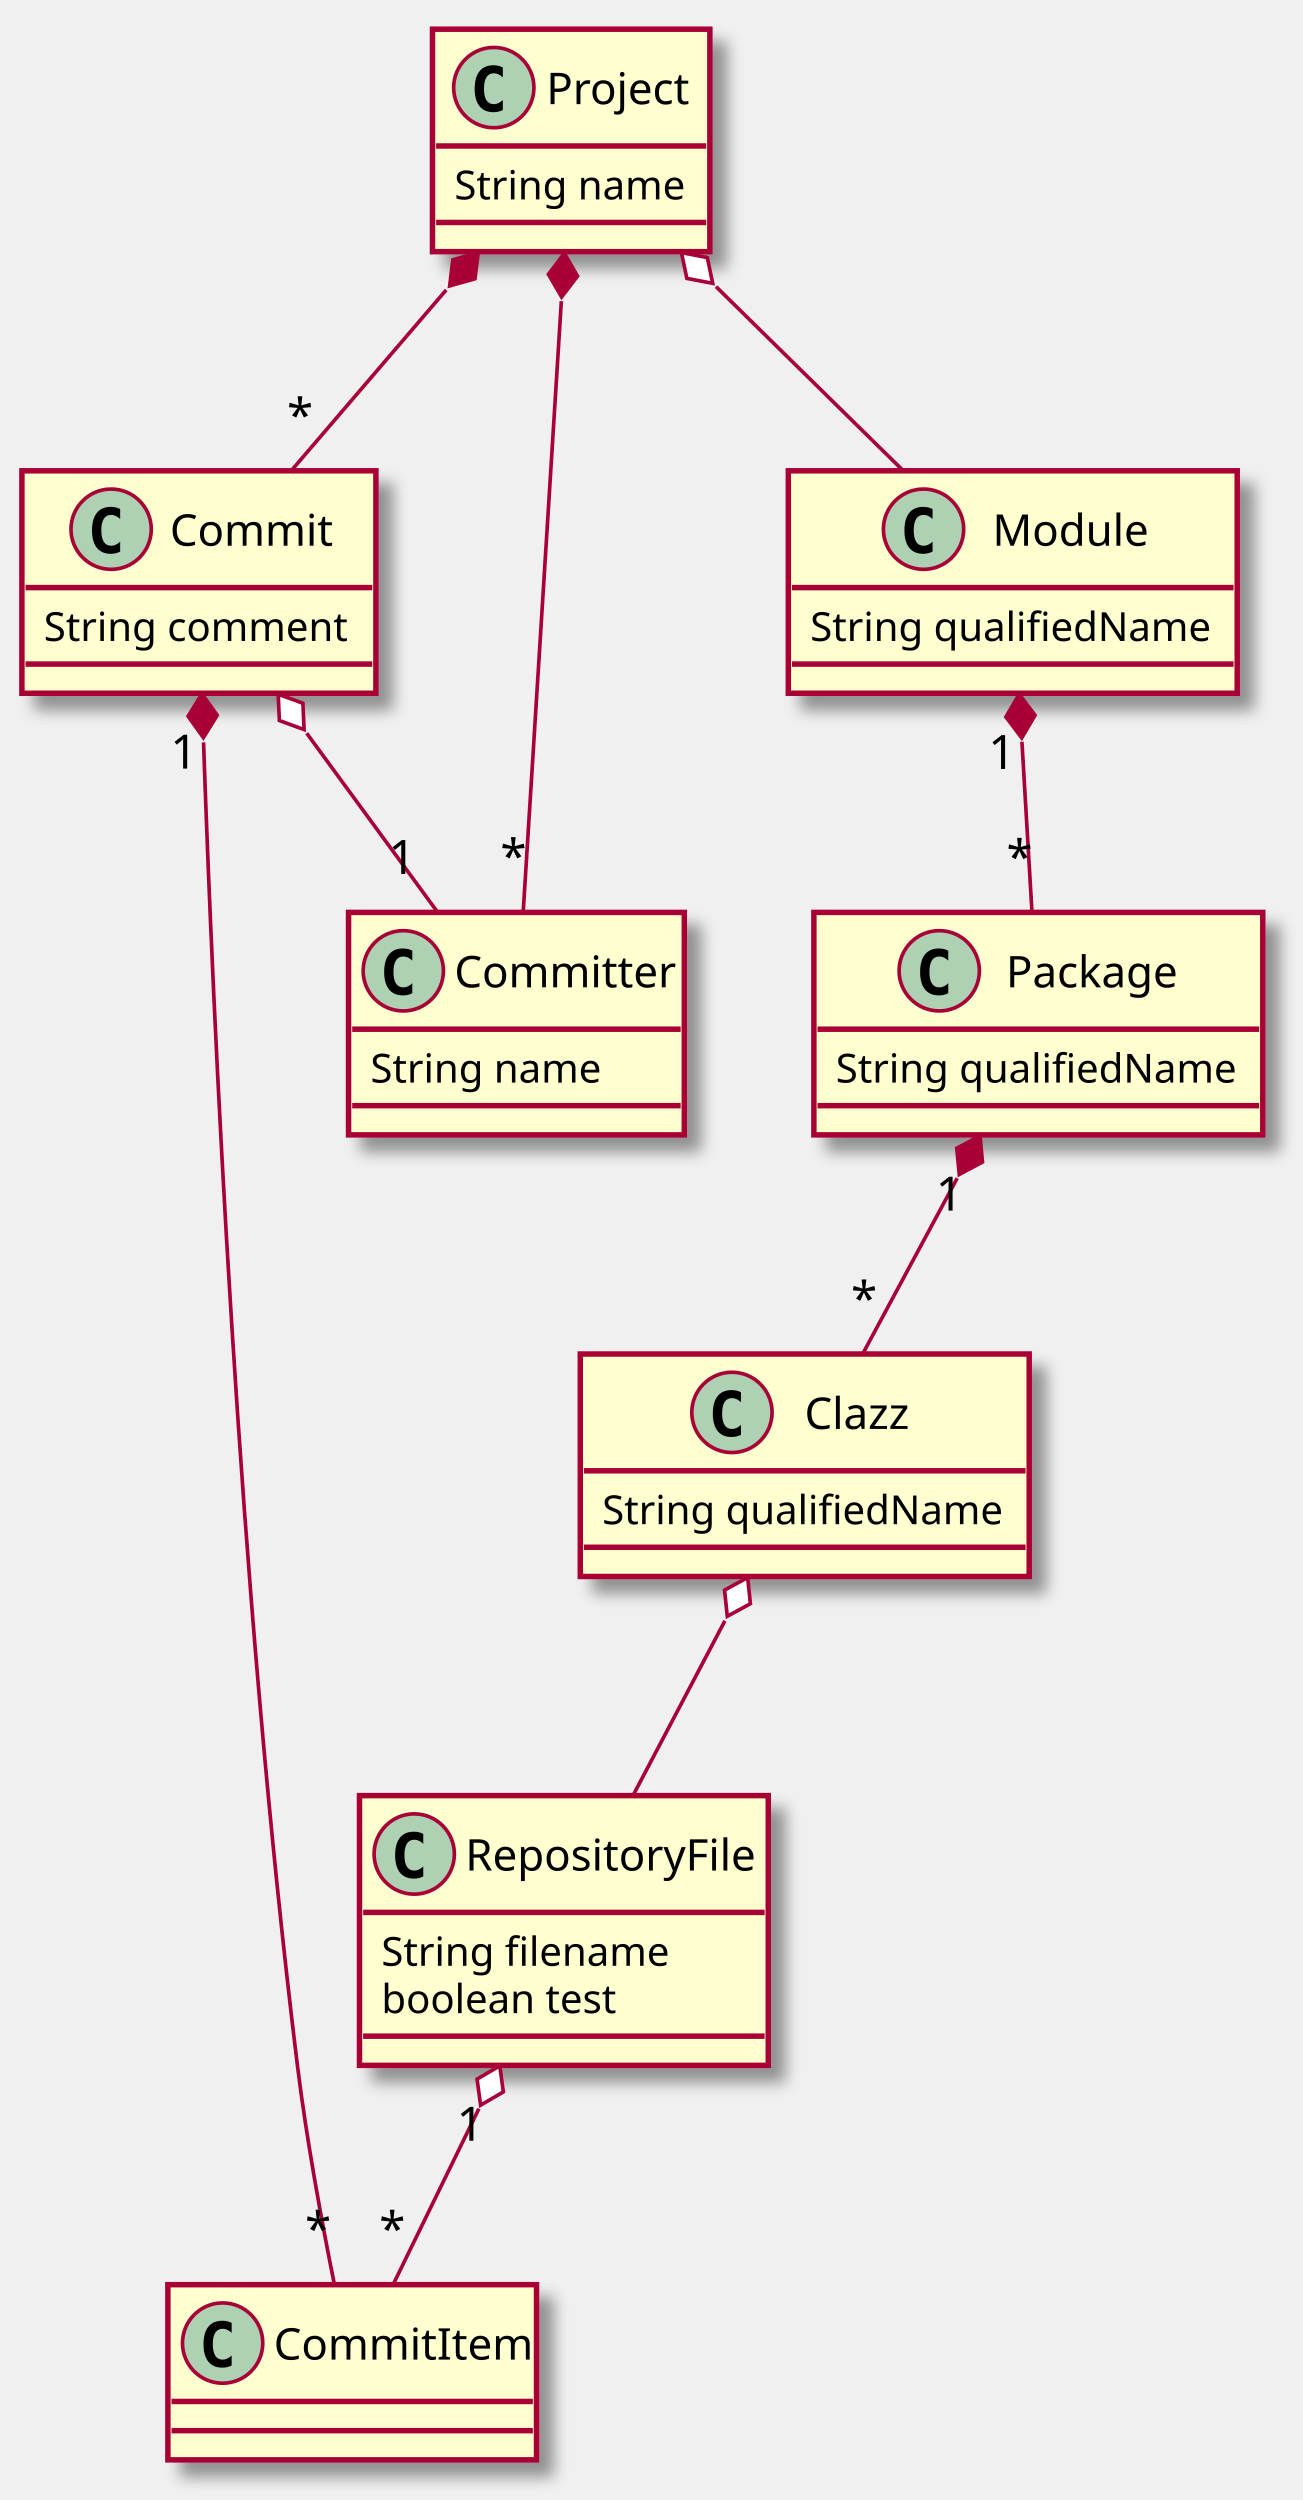
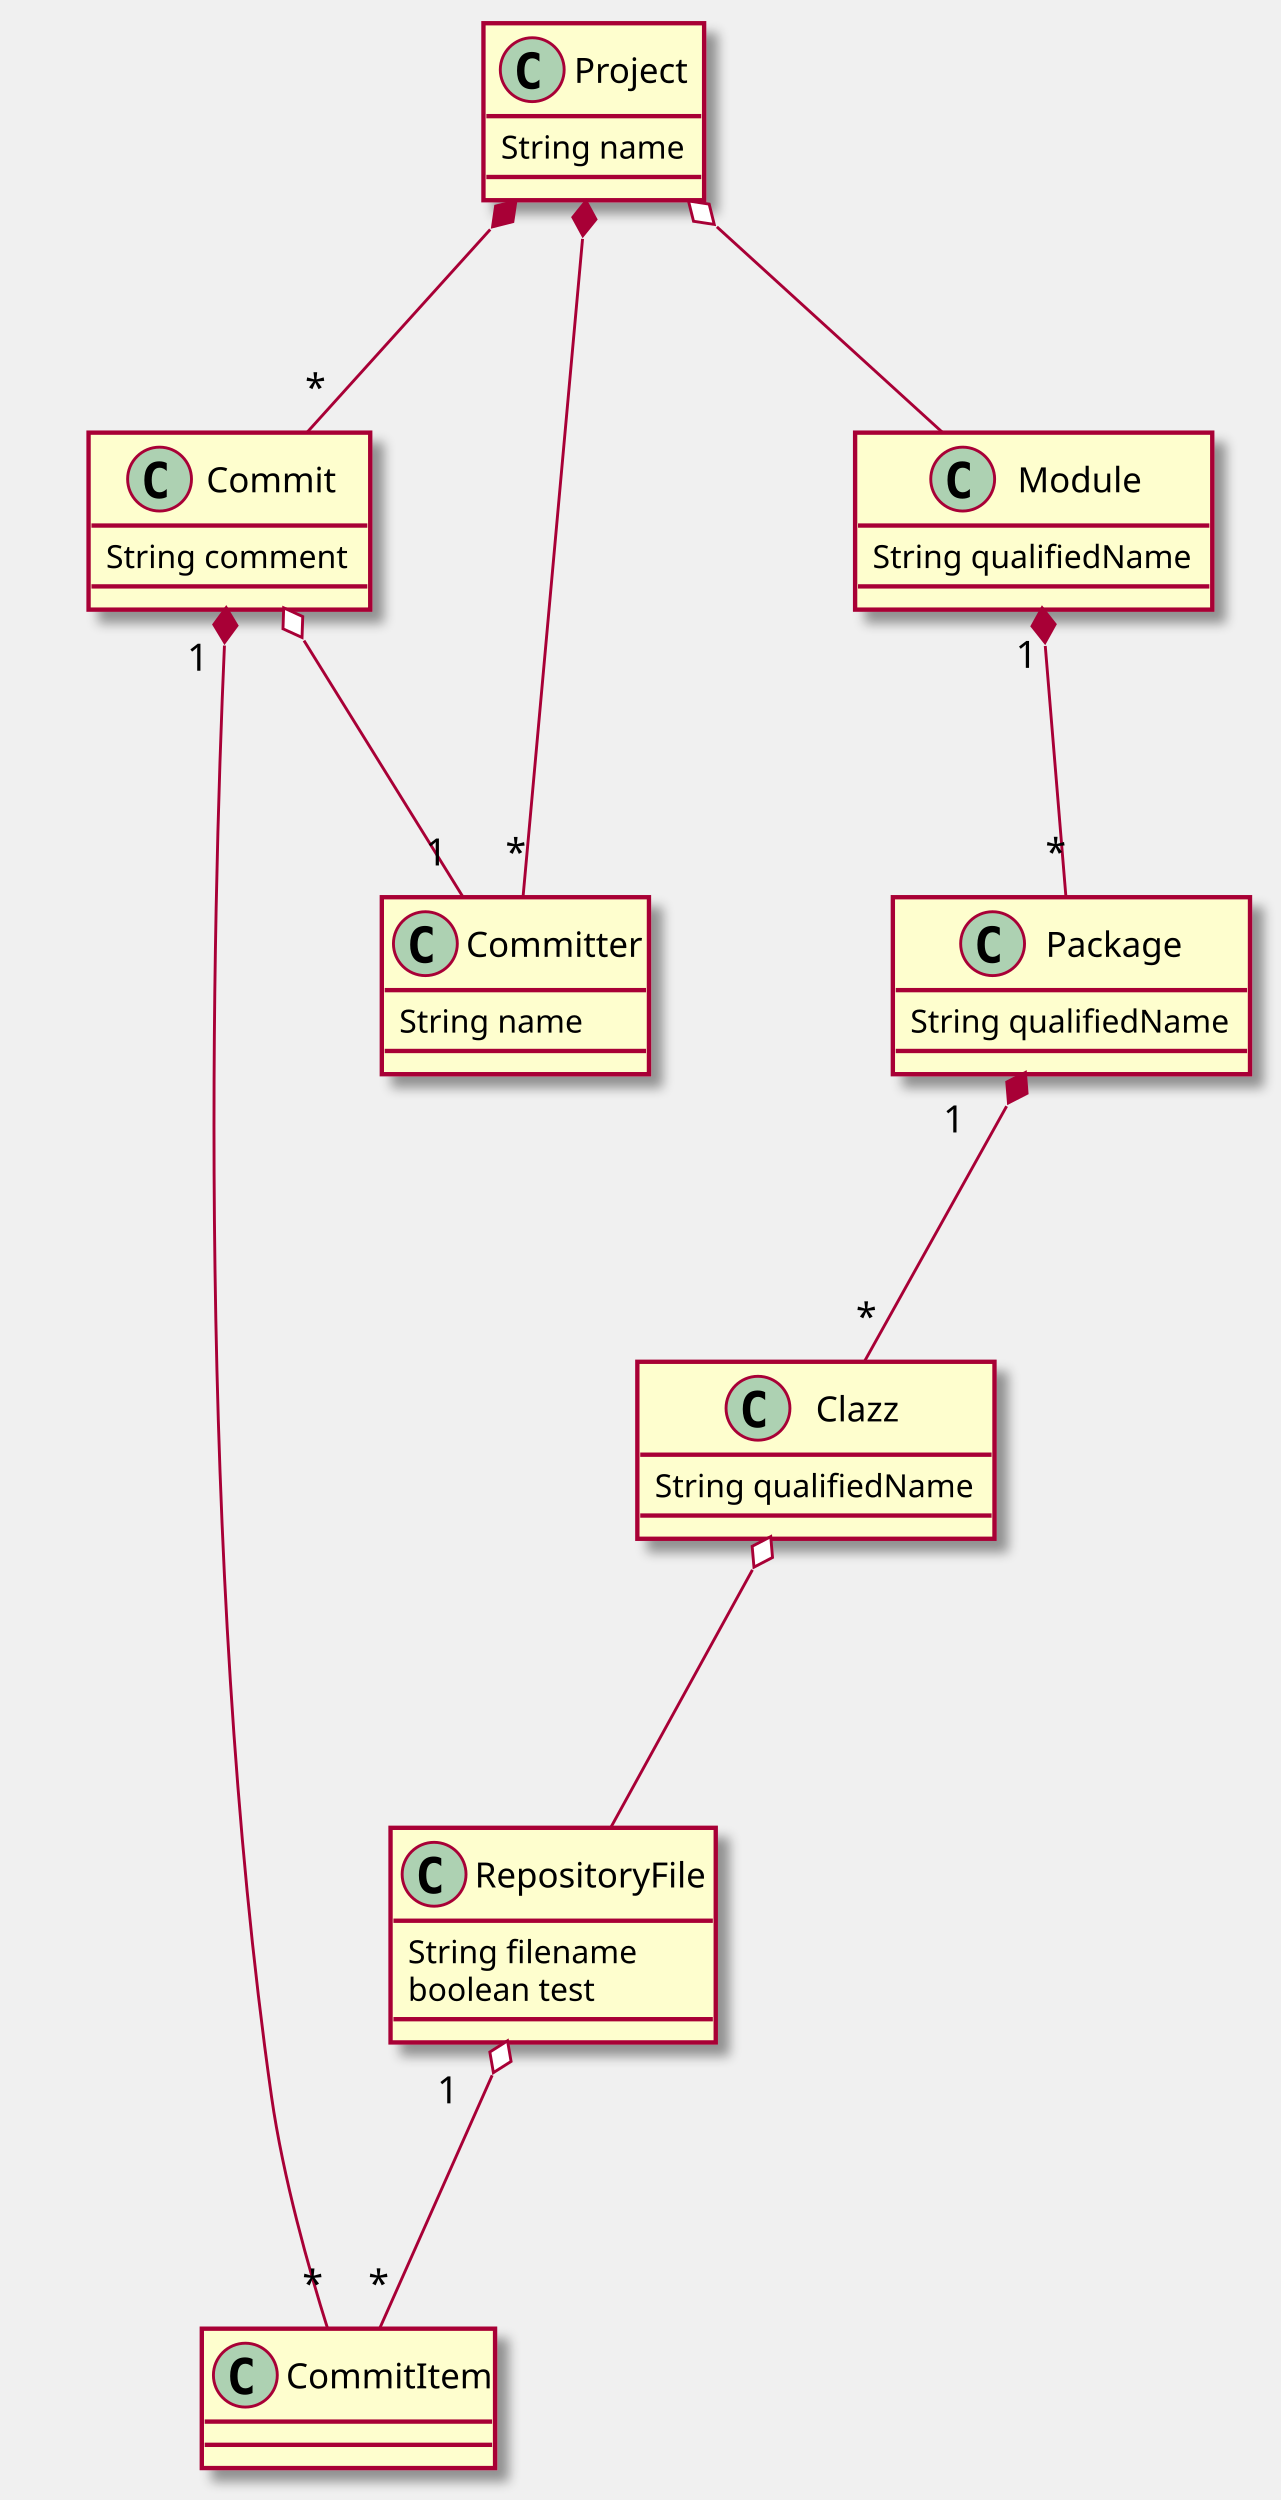
- <svg xmlns="http://www.w3.org/2000/svg" contentScriptType="application/ecmascript" contentStyleType="text/css" height="685px" preserveAspectRatio="none" style="width:357px;height:685px;" version="1.1" viewBox="0 0 357 685" width="357px" zoomAndPan="magnify">
+ <svg xmlns="http://www.w3.org/2000/svg" contentScriptType="application/ecmascript" contentStyleType="text/css" height="861px" preserveAspectRatio="none" style="width:441px;height:861px;" version="1.1" viewBox="0 0 441 861" width="441px" zoomAndPan="magnify">
  <defs>
    <filter height="300%" id="ff39w8617qb4k" width="300%" x="-1" y="-1">
      <feGaussianBlur result="blurOut" stdDeviation="2.0" />
      <feColorMatrix in="blurOut" result="blurOut2" type="matrix" values="0 0 0 0 0 0 0 0 0 0 0 0 0 0 0 0 0 0 .4 0" />
      <feOffset dx="4.0" dy="4.0" in="blurOut2" result="blurOut3" />
      <feBlend in="SourceGraphic" in2="blurOut3" mode="normal" />
    </filter>
  </defs>
  <g>
-     <rect fill="#FEFECE" filter="url(#ff39w8617qb4k)" height="60.955" id="Commit" style="stroke: #A80036; stroke-width: 1.5;" width="97" x="6" y="129" />
-     <ellipse cx="30.45" cy="145" fill="#ADD1B2" rx="11" ry="11" style="stroke: #A80036; stroke-width: 1.0;" />
-     <path d="M32.923,151.143 Q32.342,151.442 31.703,151.591 Q31.064,151.741 30.358,151.741 Q27.851,151.741 26.532,150.089 Q25.212,148.437 25.212,145.316 Q25.212,142.186 26.532,140.535 Q27.851,138.883 30.358,138.883 Q31.064,138.883 31.711,139.032 Q32.359,139.182 32.923,139.481 L32.923,142.203 Q32.292,141.622 31.699,141.352 Q31.105,141.083 30.474,141.083 Q29.13,141.083 28.445,142.149 Q27.76,143.216 27.76,145.316 Q27.76,147.408 28.445,148.474 Q29.13,149.541 30.474,149.541 Q31.105,149.541 31.699,149.271 Q32.292,149.001 32.923,148.42 Z " />
-     <text fill="#000000" font-family="sans-serif" font-size="12" lengthAdjust="spacingAndGlyphs" textLength="44" x="46.55" y="149.535">Commit</text>
-     <line style="stroke: #A80036; stroke-width: 1.5;" x1="7" x2="102" y1="161" y2="161" />
-     <text fill="#000000" font-family="sans-serif" font-size="11" lengthAdjust="spacingAndGlyphs" textLength="85" x="12" y="175.635">String comment</text>
-     <line style="stroke: #A80036; stroke-width: 1.5;" x1="7" x2="102" y1="181.955" y2="181.955" />
-     <rect fill="#FEFECE" filter="url(#ff39w8617qb4k)" height="48" id="CommitItem" style="stroke: #A80036; stroke-width: 1.5;" width="101" x="46" y="626" />
-     <ellipse cx="61" cy="642" fill="#ADD1B2" rx="11" ry="11" style="stroke: #A80036; stroke-width: 1.0;" />
-     <path d="M63.473,648.143 Q62.892,648.442 62.253,648.591 Q61.614,648.741 60.908,648.741 Q58.401,648.741 57.081,647.089 Q55.762,645.437 55.762,642.316 Q55.762,639.187 57.081,637.535 Q58.401,635.883 60.908,635.883 Q61.614,635.883 62.261,636.032 Q62.909,636.182 63.473,636.481 L63.473,639.203 Q62.842,638.622 62.249,638.352 Q61.655,638.082 61.024,638.082 Q59.68,638.082 58.995,639.149 Q58.31,640.216 58.31,642.316 Q58.31,644.408 58.995,645.474 Q59.68,646.541 61.024,646.541 Q61.655,646.541 62.249,646.271 Q62.842,646.001 63.473,645.42 Z " />
-     <text fill="#000000" font-family="sans-serif" font-size="12" lengthAdjust="spacingAndGlyphs" textLength="69" x="75" y="646.535">CommitItem</text>
-     <line style="stroke: #A80036; stroke-width: 1.5;" x1="47" x2="146" y1="658" y2="658" />
-     <line style="stroke: #A80036; stroke-width: 1.5;" x1="47" x2="146" y1="666" y2="666" />
-     <rect fill="#FEFECE" filter="url(#ff39w8617qb4k)" height="60.955" id="Committer" style="stroke: #A80036; stroke-width: 1.5;" width="92" x="95.5" y="250" />
-     <ellipse cx="110.5" cy="266" fill="#ADD1B2" rx="11" ry="11" style="stroke: #A80036; stroke-width: 1.0;" />
-     <path d="M112.973,272.143 Q112.392,272.442 111.753,272.591 Q111.114,272.741 110.408,272.741 Q107.901,272.741 106.582,271.089 Q105.262,269.437 105.262,266.316 Q105.262,263.187 106.582,261.535 Q107.901,259.883 110.408,259.883 Q111.114,259.883 111.761,260.032 Q112.409,260.182 112.973,260.481 L112.973,263.203 Q112.342,262.622 111.749,262.352 Q111.155,262.082 110.524,262.082 Q109.18,262.082 108.495,263.149 Q107.81,264.216 107.81,266.316 Q107.81,268.408 108.495,269.474 Q109.18,270.541 110.524,270.541 Q111.155,270.541 111.749,270.271 Q112.342,270.002 112.973,269.42 Z " />
-     <text fill="#000000" font-family="sans-serif" font-size="12" lengthAdjust="spacingAndGlyphs" textLength="60" x="124.5" y="270.535">Committer</text>
-     <line style="stroke: #A80036; stroke-width: 1.5;" x1="96.5" x2="186.5" y1="282" y2="282" />
-     <text fill="#000000" font-family="sans-serif" font-size="11" lengthAdjust="spacingAndGlyphs" textLength="64" x="101.5" y="296.635">String name</text>
-     <line style="stroke: #A80036; stroke-width: 1.5;" x1="96.5" x2="186.5" y1="302.955" y2="302.955" />
-     <rect fill="#FEFECE" filter="url(#ff39w8617qb4k)" height="73.91" id="RepositoryFile" style="stroke: #A80036; stroke-width: 1.5;" width="112" x="98.5" y="492" />
-     <ellipse cx="113.5" cy="508" fill="#ADD1B2" rx="11" ry="11" style="stroke: #A80036; stroke-width: 1.0;" />
-     <path d="M115.973,514.143 Q115.392,514.442 114.753,514.591 Q114.114,514.741 113.408,514.741 Q110.901,514.741 109.582,513.089 Q108.262,511.437 108.262,508.316 Q108.262,505.187 109.582,503.535 Q110.901,501.883 113.408,501.883 Q114.114,501.883 114.761,502.032 Q115.409,502.182 115.973,502.481 L115.973,505.203 Q115.342,504.622 114.749,504.352 Q114.155,504.082 113.524,504.082 Q112.18,504.082 111.495,505.149 Q110.81,506.216 110.81,508.316 Q110.81,510.408 111.495,511.474 Q112.18,512.541 113.524,512.541 Q114.155,512.541 114.749,512.271 Q115.342,512.001 115.973,511.42 Z " />
-     <text fill="#000000" font-family="sans-serif" font-size="12" lengthAdjust="spacingAndGlyphs" textLength="80" x="127.5" y="512.535">RepositoryFile</text>
-     <line style="stroke: #A80036; stroke-width: 1.5;" x1="99.5" x2="209.5" y1="524" y2="524" />
-     <text fill="#000000" font-family="sans-serif" font-size="11" lengthAdjust="spacingAndGlyphs" textLength="80" x="104.5" y="538.635">String filename</text>
-     <text fill="#000000" font-family="sans-serif" font-size="11" lengthAdjust="spacingAndGlyphs" textLength="66" x="104.5" y="551.59">boolean test</text>
-     <line style="stroke: #A80036; stroke-width: 1.5;" x1="99.5" x2="209.5" y1="557.91" y2="557.91" />
-     <rect fill="#FEFECE" filter="url(#ff39w8617qb4k)" height="60.955" id="Project" style="stroke: #A80036; stroke-width: 1.5;" width="76" x="118.5" y="8" />
-     <ellipse cx="135.3" cy="24" fill="#ADD1B2" rx="11" ry="11" style="stroke: #A80036; stroke-width: 1.0;" />
-     <path d="M137.773,30.143 Q137.192,30.442 136.553,30.591 Q135.914,30.741 135.208,30.741 Q132.701,30.741 131.381,29.089 Q130.062,27.437 130.062,24.316 Q130.062,21.186 131.381,19.535 Q132.701,17.883 135.208,17.883 Q135.914,17.883 136.561,18.032 Q137.209,18.182 137.773,18.48 L137.773,21.203 Q137.142,20.622 136.549,20.352 Q135.955,20.082 135.324,20.082 Q133.98,20.082 133.295,21.149 Q132.61,22.216 132.61,24.316 Q132.61,26.408 133.295,27.474 Q133.98,28.541 135.324,28.541 Q135.955,28.541 136.549,28.271 Q137.142,28.002 137.773,27.42 Z " />
-     <text fill="#000000" font-family="sans-serif" font-size="12" lengthAdjust="spacingAndGlyphs" textLength="40" x="149.7" y="28.535">Project</text>
-     <line style="stroke: #A80036; stroke-width: 1.5;" x1="119.5" x2="193.5" y1="40" y2="40" />
-     <text fill="#000000" font-family="sans-serif" font-size="11" lengthAdjust="spacingAndGlyphs" textLength="64" x="124.5" y="54.635">String name</text>
-     <line style="stroke: #A80036; stroke-width: 1.5;" x1="119.5" x2="193.5" y1="60.955" y2="60.955" />
-     <rect fill="#FEFECE" filter="url(#ff39w8617qb4k)" height="60.955" id="Module" style="stroke: #A80036; stroke-width: 1.5;" width="123" x="216" y="129" />
-     <ellipse cx="253.05" cy="145" fill="#ADD1B2" rx="11" ry="11" style="stroke: #A80036; stroke-width: 1.0;" />
-     <path d="M255.523,151.143 Q254.942,151.442 254.303,151.591 Q253.664,151.741 252.958,151.741 Q250.451,151.741 249.131,150.089 Q247.812,148.437 247.812,145.316 Q247.812,142.186 249.131,140.535 Q250.451,138.883 252.958,138.883 Q253.664,138.883 254.311,139.032 Q254.959,139.182 255.523,139.481 L255.523,142.203 Q254.892,141.622 254.299,141.352 Q253.705,141.083 253.074,141.083 Q251.73,141.083 251.045,142.149 Q250.36,143.216 250.36,145.316 Q250.36,147.408 251.045,148.474 Q251.73,149.541 253.074,149.541 Q253.705,149.541 254.299,149.271 Q254.892,149.001 255.523,148.42 Z " />
-     <text fill="#000000" font-family="sans-serif" font-size="12" lengthAdjust="spacingAndGlyphs" textLength="42" x="271.95" y="149.535">Module</text>
-     <line style="stroke: #A80036; stroke-width: 1.5;" x1="217" x2="338" y1="161" y2="161" />
-     <text fill="#000000" font-family="sans-serif" font-size="11" lengthAdjust="spacingAndGlyphs" textLength="111" x="222" y="175.635">String qualifiedName</text>
-     <line style="stroke: #A80036; stroke-width: 1.5;" x1="217" x2="338" y1="181.955" y2="181.955" />
-     <rect fill="#FEFECE" filter="url(#ff39w8617qb4k)" height="60.955" id="Package" style="stroke: #A80036; stroke-width: 1.5;" width="123" x="223" y="250" />
-     <ellipse cx="257.35" cy="266" fill="#ADD1B2" rx="11" ry="11" style="stroke: #A80036; stroke-width: 1.0;" />
-     <path d="M259.823,272.143 Q259.242,272.442 258.603,272.591 Q257.964,272.741 257.258,272.741 Q254.751,272.741 253.431,271.089 Q252.112,269.437 252.112,266.316 Q252.112,263.187 253.431,261.535 Q254.751,259.883 257.258,259.883 Q257.964,259.883 258.611,260.032 Q259.259,260.182 259.823,260.481 L259.823,263.203 Q259.192,262.622 258.599,262.352 Q258.005,262.082 257.374,262.082 Q256.03,262.082 255.345,263.149 Q254.66,264.216 254.66,266.316 Q254.66,268.408 255.345,269.474 Q256.03,270.541 257.374,270.541 Q258.005,270.541 258.599,270.271 Q259.192,270.002 259.823,269.42 Z " />
-     <text fill="#000000" font-family="sans-serif" font-size="12" lengthAdjust="spacingAndGlyphs" textLength="48" x="275.65" y="270.535">Package</text>
-     <line style="stroke: #A80036; stroke-width: 1.5;" x1="224" x2="345" y1="282" y2="282" />
-     <text fill="#000000" font-family="sans-serif" font-size="11" lengthAdjust="spacingAndGlyphs" textLength="111" x="229" y="296.635">String qualifiedName</text>
-     <line style="stroke: #A80036; stroke-width: 1.5;" x1="224" x2="345" y1="302.955" y2="302.955" />
-     <rect fill="#FEFECE" filter="url(#ff39w8617qb4k)" height="60.955" id="Clazz" style="stroke: #A80036; stroke-width: 1.5;" width="123" x="159" y="371" />
-     <ellipse cx="200.55" cy="387" fill="#ADD1B2" rx="11" ry="11" style="stroke: #A80036; stroke-width: 1.0;" />
-     <path d="M203.023,393.143 Q202.442,393.442 201.803,393.591 Q201.164,393.741 200.458,393.741 Q197.951,393.741 196.631,392.089 Q195.312,390.437 195.312,387.316 Q195.312,384.187 196.631,382.535 Q197.951,380.883 200.458,380.883 Q201.164,380.883 201.811,381.032 Q202.459,381.182 203.023,381.481 L203.023,384.203 Q202.392,383.622 201.799,383.352 Q201.205,383.082 200.574,383.082 Q199.23,383.082 198.545,384.149 Q197.86,385.216 197.86,387.316 Q197.86,389.408 198.545,390.474 Q199.23,391.541 200.574,391.541 Q201.205,391.541 201.799,391.271 Q202.392,391.002 203.023,390.42 Z " />
-     <text fill="#000000" font-family="sans-serif" font-size="12" lengthAdjust="spacingAndGlyphs" textLength="32" x="220.45" y="391.535">Clazz</text>
-     <line style="stroke: #A80036; stroke-width: 1.5;" x1="160" x2="281" y1="403" y2="403" />
-     <text fill="#000000" font-family="sans-serif" font-size="11" lengthAdjust="spacingAndGlyphs" textLength="111" x="165" y="417.635">String qualifiedName</text>
-     <line style="stroke: #A80036; stroke-width: 1.5;" x1="160" x2="281" y1="423.955" y2="423.955" />
-     <path d="M55.77,203.4 C58.33,277.56 65.28,434.43 81.5,566 C84.01,586.35 88.26,609.26 91.6,625.85 " fill="none" id="Commit&lt;-CommitItem" style="stroke: #A80036; stroke-width: 1.0;" />
-     <polygon fill="#A80036" points="55.33,190.12,51.53,196.249,55.726,202.113,59.526,195.985,55.33,190.12" style="stroke: #A80036; stroke-width: 1.0;" />
-     <text fill="#000000" font-family="sans-serif" font-size="13" lengthAdjust="spacingAndGlyphs" textLength="8" x="46.676" y="210.587">1</text>
-     <text fill="#000000" font-family="sans-serif" font-size="13" lengthAdjust="spacingAndGlyphs" textLength="6" x="83.576" y="615.348">*</text>
-     <path d="M84.04,200.91 C95.74,216.91 108.95,234.97 119.75,249.74 " fill="none" id="Commit&lt;-Committer" style="stroke: #A80036; stroke-width: 1.0;" />
-     <polygon fill="#FFFFFF" points="76.23,190.22,76.544,197.424,83.316,199.905,83.001,192.701,76.23,190.22" style="stroke: #A80036; stroke-width: 1.0;" />
-     <text fill="#000000" font-family="sans-serif" font-size="13" lengthAdjust="spacingAndGlyphs" textLength="8" x="106.439" y="239.454">1</text>
-     <path d="M131.21,577.79 C123.14,594.35 114.45,612.18 107.78,625.85 " fill="none" id="RepositoryFile&lt;-CommitItem" style="stroke: #A80036; stroke-width: 1.0;" />
-     <polygon fill="#FFFFFF" points="136.94,566.03,130.716,569.672,131.684,576.818,137.908,573.176,136.94,566.03" style="stroke: #A80036; stroke-width: 1.0;" />
-     <text fill="#000000" font-family="sans-serif" font-size="13" lengthAdjust="spacingAndGlyphs" textLength="8" x="125.1" y="586.566">1</text>
-     <text fill="#000000" font-family="sans-serif" font-size="13" lengthAdjust="spacingAndGlyphs" textLength="6" x="103.902" y="615.348">*</text>
-     <path d="M196.18,78.53 C212.79,94.86 231.79,113.55 247.24,128.74 " fill="none" id="Project&lt;-Module" style="stroke: #A80036; stroke-width: 1.0;" />
-     <polygon fill="#FFFFFF" points="186.72,69.22,188.195,76.279,195.278,77.632,193.803,70.574,186.72,69.22" style="stroke: #A80036; stroke-width: 1.0;" />
-     <path d="M280.01,203.23 C280.92,218.64 281.92,235.68 282.75,249.74 " fill="none" id="Module&lt;-Package" style="stroke: #A80036; stroke-width: 1.0;" />
-     <polygon fill="#A80036" points="279.25,190.22,275.613,196.447,279.962,202.199,283.599,195.972,279.25,190.22" style="stroke: #A80036; stroke-width: 1.0;" />
-     <text fill="#000000" font-family="sans-serif" font-size="13" lengthAdjust="spacingAndGlyphs" textLength="8" x="270.786" y="210.708">1</text>
-     <text fill="#000000" font-family="sans-serif" font-size="13" lengthAdjust="spacingAndGlyphs" textLength="6" x="275.77" y="239.454">*</text>
-     <path d="M262.27,322.83 C253.79,338.6 244.29,356.26 236.5,370.74 " fill="none" id="Package&lt;-Clazz" style="stroke: #A80036; stroke-width: 1.0;" />
-     <polygon fill="#A80036" points="268.52,311.22,262.154,314.608,262.834,321.787,269.199,318.399,268.52,311.22" style="stroke: #A80036; stroke-width: 1.0;" />
-     <text fill="#000000" font-family="sans-serif" font-size="13" lengthAdjust="spacingAndGlyphs" textLength="8" x="256.399" y="331.708">1</text>
-     <text fill="#000000" font-family="sans-serif" font-size="13" lengthAdjust="spacingAndGlyphs" textLength="6" x="233.181" y="360.454">*</text>
-     <path d="M198.62,444.11 C190.51,459.52 181.4,476.86 173.56,491.76 " fill="none" id="Clazz&lt;-RepositoryFile" style="stroke: #A80036; stroke-width: 1.0;" />
-     <polygon fill="#FFFFFF" points="204.86,432.24,198.527,435.688,199.273,442.86,205.607,439.412,204.86,432.24" style="stroke: #A80036; stroke-width: 1.0;" />
-     <path d="M153.81,82.52 C150.79,130.85 145.97,208 143.35,249.97 " fill="none" id="Project&lt;-Committer" style="stroke: #A80036; stroke-width: 1.0;" />
-     <polygon fill="#A80036" points="154.63,69.41,150.262,75.148,153.878,81.386,158.246,75.649,154.63,69.41" style="stroke: #A80036; stroke-width: 1.0;" />
-     <text fill="#000000" font-family="sans-serif" font-size="13" lengthAdjust="spacingAndGlyphs" textLength="6" x="137.098" y="239.258">*</text>
-     <path d="M122.26,79.44 C108.45,95.56 92.79,113.83 80,128.74 " fill="none" id="Project&lt;-Commit" style="stroke: #A80036; stroke-width: 1.0;" />
-     <polygon fill="#A80036" points="131.02,69.22,124.079,71.174,123.213,78.333,130.154,76.379,131.02,69.22" style="stroke: #A80036; stroke-width: 1.0;" />
-     <text fill="#000000" font-family="sans-serif" font-size="13" lengthAdjust="spacingAndGlyphs" textLength="6" x="78.641" y="118.454">*</text>
+     <rect fill="#FEFECE" filter="url(#ff39w8617qb4k)" height="60.955" id="Commit" style="stroke: #A80036; stroke-width: 1.5;" width="97" x="30.5" y="149" />
+     <ellipse cx="54.95" cy="165" fill="#ADD1B2" rx="11" ry="11" style="stroke: #A80036; stroke-width: 1.0;" />
+     <path d="M57.423,171.143 Q56.842,171.442 56.203,171.591 Q55.564,171.741 54.858,171.741 Q52.351,171.741 51.032,170.089 Q49.712,168.437 49.712,165.316 Q49.712,162.186 51.032,160.535 Q52.351,158.883 54.858,158.883 Q55.564,158.883 56.211,159.032 Q56.859,159.182 57.423,159.481 L57.423,162.203 Q56.792,161.622 56.199,161.352 Q55.605,161.083 54.974,161.083 Q53.63,161.083 52.945,162.149 Q52.26,163.216 52.26,165.316 Q52.26,167.408 52.945,168.474 Q53.63,169.541 54.974,169.541 Q55.605,169.541 56.199,169.271 Q56.792,169.001 57.423,168.42 Z " />
+     <text fill="#000000" font-family="sans-serif" font-size="12" lengthAdjust="spacingAndGlyphs" textLength="44" x="71.05" y="169.535">Commit</text>
+     <line style="stroke: #A80036; stroke-width: 1.5;" x1="31.5" x2="126.5" y1="181" y2="181" />
+     <text fill="#000000" font-family="sans-serif" font-size="11" lengthAdjust="spacingAndGlyphs" textLength="85" x="36.5" y="195.635">String comment</text>
+     <line style="stroke: #A80036; stroke-width: 1.5;" x1="31.5" x2="126.5" y1="201.955" y2="201.955" />
+     <rect fill="#FEFECE" filter="url(#ff39w8617qb4k)" height="48" id="CommitItem" style="stroke: #A80036; stroke-width: 1.5;" width="101" x="69.5" y="802" />
+     <ellipse cx="84.5" cy="818" fill="#ADD1B2" rx="11" ry="11" style="stroke: #A80036; stroke-width: 1.0;" />
+     <path d="M86.973,824.143 Q86.392,824.442 85.753,824.591 Q85.114,824.741 84.408,824.741 Q81.901,824.741 80.582,823.089 Q79.262,821.437 79.262,818.316 Q79.262,815.187 80.582,813.535 Q81.901,811.883 84.408,811.883 Q85.114,811.883 85.761,812.032 Q86.409,812.182 86.973,812.481 L86.973,815.203 Q86.342,814.622 85.749,814.352 Q85.155,814.082 84.524,814.082 Q83.18,814.082 82.495,815.149 Q81.81,816.216 81.81,818.316 Q81.81,820.408 82.495,821.474 Q83.18,822.541 84.524,822.541 Q85.155,822.541 85.749,822.271 Q86.342,822.001 86.973,821.42 Z " />
+     <text fill="#000000" font-family="sans-serif" font-size="12" lengthAdjust="spacingAndGlyphs" textLength="69" x="98.5" y="822.535">CommitItem</text>
+     <line style="stroke: #A80036; stroke-width: 1.5;" x1="70.5" x2="169.5" y1="834" y2="834" />
+     <line style="stroke: #A80036; stroke-width: 1.5;" x1="70.5" x2="169.5" y1="842" y2="842" />
+     <rect fill="#FEFECE" filter="url(#ff39w8617qb4k)" height="60.955" id="Committer" style="stroke: #A80036; stroke-width: 1.5;" width="92" x="131.5" y="309" />
+     <ellipse cx="146.5" cy="325" fill="#ADD1B2" rx="11" ry="11" style="stroke: #A80036; stroke-width: 1.0;" />
+     <path d="M148.973,331.143 Q148.392,331.442 147.753,331.591 Q147.114,331.741 146.408,331.741 Q143.901,331.741 142.582,330.089 Q141.262,328.437 141.262,325.316 Q141.262,322.187 142.582,320.535 Q143.901,318.883 146.408,318.883 Q147.114,318.883 147.761,319.032 Q148.409,319.182 148.973,319.481 L148.973,322.203 Q148.342,321.622 147.749,321.352 Q147.155,321.082 146.524,321.082 Q145.18,321.082 144.495,322.149 Q143.81,323.216 143.81,325.316 Q143.81,327.408 144.495,328.474 Q145.18,329.541 146.524,329.541 Q147.155,329.541 147.749,329.271 Q148.342,329.002 148.973,328.42 Z " />
+     <text fill="#000000" font-family="sans-serif" font-size="12" lengthAdjust="spacingAndGlyphs" textLength="60" x="160.5" y="329.535">Committer</text>
+     <line style="stroke: #A80036; stroke-width: 1.5;" x1="132.5" x2="222.5" y1="341" y2="341" />
+     <text fill="#000000" font-family="sans-serif" font-size="11" lengthAdjust="spacingAndGlyphs" textLength="64" x="137.5" y="355.635">String name</text>
+     <line style="stroke: #A80036; stroke-width: 1.5;" x1="132.5" x2="222.5" y1="361.955" y2="361.955" />
+     <rect fill="#FEFECE" filter="url(#ff39w8617qb4k)" height="73.91" id="RepositoryFile" style="stroke: #A80036; stroke-width: 1.5;" width="112" x="134.5" y="629.5" />
+     <ellipse cx="149.5" cy="645.5" fill="#ADD1B2" rx="11" ry="11" style="stroke: #A80036; stroke-width: 1.0;" />
+     <path d="M151.973,651.643 Q151.392,651.942 150.753,652.091 Q150.114,652.241 149.408,652.241 Q146.901,652.241 145.582,650.589 Q144.262,648.937 144.262,645.816 Q144.262,642.687 145.582,641.035 Q146.901,639.383 149.408,639.383 Q150.114,639.383 150.761,639.532 Q151.409,639.682 151.973,639.981 L151.973,642.703 Q151.342,642.122 150.749,641.852 Q150.155,641.582 149.524,641.582 Q148.18,641.582 147.495,642.649 Q146.81,643.716 146.81,645.816 Q146.81,647.908 147.495,648.974 Q148.18,650.041 149.524,650.041 Q150.155,650.041 150.749,649.771 Q151.342,649.501 151.973,648.92 Z " />
+     <text fill="#000000" font-family="sans-serif" font-size="12" lengthAdjust="spacingAndGlyphs" textLength="80" x="163.5" y="650.035">RepositoryFile</text>
+     <line style="stroke: #A80036; stroke-width: 1.5;" x1="135.5" x2="245.5" y1="661.5" y2="661.5" />
+     <text fill="#000000" font-family="sans-serif" font-size="11" lengthAdjust="spacingAndGlyphs" textLength="80" x="140.5" y="676.135">String filename</text>
+     <text fill="#000000" font-family="sans-serif" font-size="11" lengthAdjust="spacingAndGlyphs" textLength="66" x="140.5" y="689.09">boolean test</text>
+     <line style="stroke: #A80036; stroke-width: 1.5;" x1="135.5" x2="245.5" y1="695.41" y2="695.41" />
+     <rect fill="#FEFECE" filter="url(#ff39w8617qb4k)" height="60.955" id="Project" style="stroke: #A80036; stroke-width: 1.5;" width="76" x="166.5" y="8" />
+     <ellipse cx="183.3" cy="24" fill="#ADD1B2" rx="11" ry="11" style="stroke: #A80036; stroke-width: 1.0;" />
+     <path d="M185.773,30.143 Q185.192,30.442 184.553,30.591 Q183.914,30.741 183.208,30.741 Q180.701,30.741 179.381,29.089 Q178.062,27.437 178.062,24.316 Q178.062,21.186 179.381,19.535 Q180.701,17.883 183.208,17.883 Q183.914,17.883 184.561,18.032 Q185.209,18.182 185.773,18.48 L185.773,21.203 Q185.142,20.622 184.549,20.352 Q183.955,20.082 183.324,20.082 Q181.98,20.082 181.295,21.149 Q180.61,22.216 180.61,24.316 Q180.61,26.408 181.295,27.474 Q181.98,28.541 183.324,28.541 Q183.955,28.541 184.549,28.271 Q185.142,28.002 185.773,27.42 Z " />
+     <text fill="#000000" font-family="sans-serif" font-size="12" lengthAdjust="spacingAndGlyphs" textLength="40" x="197.7" y="28.535">Project</text>
+     <line style="stroke: #A80036; stroke-width: 1.5;" x1="167.5" x2="241.5" y1="40" y2="40" />
+     <text fill="#000000" font-family="sans-serif" font-size="11" lengthAdjust="spacingAndGlyphs" textLength="64" x="172.5" y="54.635">String name</text>
+     <line style="stroke: #A80036; stroke-width: 1.5;" x1="167.5" x2="241.5" y1="60.955" y2="60.955" />
+     <rect fill="#FEFECE" filter="url(#ff39w8617qb4k)" height="60.955" id="Module" style="stroke: #A80036; stroke-width: 1.5;" width="123" x="294.5" y="149" />
+     <ellipse cx="331.55" cy="165" fill="#ADD1B2" rx="11" ry="11" style="stroke: #A80036; stroke-width: 1.0;" />
+     <path d="M334.023,171.143 Q333.442,171.442 332.803,171.591 Q332.164,171.741 331.458,171.741 Q328.951,171.741 327.632,170.089 Q326.312,168.437 326.312,165.316 Q326.312,162.186 327.632,160.535 Q328.951,158.883 331.458,158.883 Q332.164,158.883 332.811,159.032 Q333.459,159.182 334.023,159.481 L334.023,162.203 Q333.392,161.622 332.799,161.352 Q332.205,161.083 331.574,161.083 Q330.23,161.083 329.545,162.149 Q328.86,163.216 328.86,165.316 Q328.86,167.408 329.545,168.474 Q330.23,169.541 331.574,169.541 Q332.205,169.541 332.799,169.271 Q333.392,169.001 334.023,168.42 Z " />
+     <text fill="#000000" font-family="sans-serif" font-size="12" lengthAdjust="spacingAndGlyphs" textLength="42" x="350.45" y="169.535">Module</text>
+     <line style="stroke: #A80036; stroke-width: 1.5;" x1="295.5" x2="416.5" y1="181" y2="181" />
+     <text fill="#000000" font-family="sans-serif" font-size="11" lengthAdjust="spacingAndGlyphs" textLength="111" x="300.5" y="195.635">String qualifiedName</text>
+     <line style="stroke: #A80036; stroke-width: 1.5;" x1="295.5" x2="416.5" y1="201.955" y2="201.955" />
+     <rect fill="#FEFECE" filter="url(#ff39w8617qb4k)" height="60.955" id="Package" style="stroke: #A80036; stroke-width: 1.5;" width="123" x="307.5" y="309" />
+     <ellipse cx="341.85" cy="325" fill="#ADD1B2" rx="11" ry="11" style="stroke: #A80036; stroke-width: 1.0;" />
+     <path d="M344.323,331.143 Q343.742,331.442 343.103,331.591 Q342.464,331.741 341.758,331.741 Q339.251,331.741 337.932,330.089 Q336.612,328.437 336.612,325.316 Q336.612,322.187 337.932,320.535 Q339.251,318.883 341.758,318.883 Q342.464,318.883 343.111,319.032 Q343.759,319.182 344.323,319.481 L344.323,322.203 Q343.692,321.622 343.099,321.352 Q342.505,321.082 341.874,321.082 Q340.53,321.082 339.845,322.149 Q339.16,323.216 339.16,325.316 Q339.16,327.408 339.845,328.474 Q340.53,329.541 341.874,329.541 Q342.505,329.541 343.099,329.271 Q343.692,329.002 344.323,328.42 Z " />
+     <text fill="#000000" font-family="sans-serif" font-size="12" lengthAdjust="spacingAndGlyphs" textLength="48" x="360.15" y="329.535">Package</text>
+     <line style="stroke: #A80036; stroke-width: 1.5;" x1="308.5" x2="429.5" y1="341" y2="341" />
+     <text fill="#000000" font-family="sans-serif" font-size="11" lengthAdjust="spacingAndGlyphs" textLength="111" x="313.5" y="355.635">String qualifiedName</text>
+     <line style="stroke: #A80036; stroke-width: 1.5;" x1="308.5" x2="429.5" y1="361.955" y2="361.955" />
+     <rect fill="#FEFECE" filter="url(#ff39w8617qb4k)" height="60.955" id="Clazz" style="stroke: #A80036; stroke-width: 1.5;" width="123" x="219.5" y="469" />
+     <ellipse cx="261.05" cy="485" fill="#ADD1B2" rx="11" ry="11" style="stroke: #A80036; stroke-width: 1.0;" />
+     <path d="M263.523,491.143 Q262.942,491.442 262.303,491.591 Q261.664,491.741 260.958,491.741 Q258.451,491.741 257.132,490.089 Q255.812,488.437 255.812,485.316 Q255.812,482.187 257.132,480.535 Q258.451,478.883 260.958,478.883 Q261.664,478.883 262.311,479.032 Q262.959,479.182 263.523,479.481 L263.523,482.203 Q262.892,481.622 262.299,481.352 Q261.705,481.082 261.074,481.082 Q259.73,481.082 259.045,482.149 Q258.36,483.216 258.36,485.316 Q258.36,487.408 259.045,488.474 Q259.73,489.541 261.074,489.541 Q261.705,489.541 262.299,489.271 Q262.892,489.002 263.523,488.42 Z " />
+     <text fill="#000000" font-family="sans-serif" font-size="12" lengthAdjust="spacingAndGlyphs" textLength="32" x="280.95" y="489.535">Clazz</text>
+     <line style="stroke: #A80036; stroke-width: 1.5;" x1="220.5" x2="341.5" y1="501" y2="501" />
+     <text fill="#000000" font-family="sans-serif" font-size="11" lengthAdjust="spacingAndGlyphs" textLength="111" x="225.5" y="515.635">String qualifiedName</text>
+     <line style="stroke: #A80036; stroke-width: 1.5;" x1="220.5" x2="341.5" y1="521.955" y2="521.955" />
+     <path d="M77.3,222.33 C73.25,313.98 67.28,537.4 93.5,722 C97.48,750 106.34,781.32 112.84,802 " fill="none" id="Commit&lt;-CommitItem" style="stroke: #A80036; stroke-width: 1.0;" />
+     <polygon fill="#A80036" points="77.9,209.28,73.627,215.089,77.346,221.267,81.619,215.458,77.9,209.28" style="stroke: #A80036; stroke-width: 1.0;" />
+     <text fill="#000000" font-family="sans-serif" font-size="13" lengthAdjust="spacingAndGlyphs" textLength="8" x="64.418" y="230.99">1</text>
+     <text fill="#000000" font-family="sans-serif" font-size="13" lengthAdjust="spacingAndGlyphs" textLength="6" x="104.109" y="791.144">*</text>
+     <path d="M104.69,220.61 C121.8,248.19 144.02,284.02 159.39,308.81 " fill="none" id="Commit&lt;-Committer" style="stroke: #A80036; stroke-width: 1.0;" />
+     <polygon fill="#FFFFFF" points="97.7,209.35,97.46,216.557,104.021,219.55,104.26,212.343,97.7,209.35" style="stroke: #A80036; stroke-width: 1.0;" />
+     <text fill="#000000" font-family="sans-serif" font-size="13" lengthAdjust="spacingAndGlyphs" textLength="8" x="146.553" y="298.063">1</text>
+     <path d="M169.51,714.73 C156.69,743.57 140.88,779.15 130.74,801.96 " fill="none" id="RepositoryFile&lt;-CommitItem" style="stroke: #A80036; stroke-width: 1.0;" />
+     <polygon fill="#FFFFFF" points="174.79,702.85,168.701,706.713,169.925,713.819,176.014,709.957,174.79,702.85" style="stroke: #A80036; stroke-width: 1.0;" />
+     <text fill="#000000" font-family="sans-serif" font-size="13" lengthAdjust="spacingAndGlyphs" textLength="8" x="150.529" y="724.385">1</text>
+     <text fill="#000000" font-family="sans-serif" font-size="13" lengthAdjust="spacingAndGlyphs" textLength="6" x="126.82" y="791.094">*</text>
+     <path d="M246.89,78.13 C271.47,100.52 301.91,128.26 324.47,148.81 " fill="none" id="Project&lt;-Module" style="stroke: #A80036; stroke-width: 1.0;" />
+     <polygon fill="#FFFFFF" points="237.11,69.21,238.852,76.207,245.982,77.291,244.239,70.293,237.11,69.21" style="stroke: #A80036; stroke-width: 1.0;" />
+     <path d="M359.99,222.47 C362.24,249.79 365.1,284.58 367.1,308.81 " fill="none" id="Module&lt;-Package" style="stroke: #A80036; stroke-width: 1.0;" />
+     <polygon fill="#A80036" points="358.91,209.35,355.418,215.659,359.899,221.309,363.391,215,358.91,209.35" style="stroke: #A80036; stroke-width: 1.0;" />
+     <text fill="#000000" font-family="sans-serif" font-size="13" lengthAdjust="spacingAndGlyphs" textLength="8" x="349.793" y="230.009">1</text>
+     <text fill="#000000" font-family="sans-serif" font-size="13" lengthAdjust="spacingAndGlyphs" textLength="6" x="360.028" y="298.063">*</text>
+     <path d="M346.68,380.98 C331.34,408.51 311.5,444.13 297.76,468.81 " fill="none" id="Package&lt;-Clazz" style="stroke: #A80036; stroke-width: 1.0;" />
+     <polygon fill="#A80036" points="353.15,369.35,346.735,372.644,347.309,379.832,353.724,376.538,353.15,369.35" style="stroke: #A80036; stroke-width: 1.0;" />
+     <text fill="#000000" font-family="sans-serif" font-size="13" lengthAdjust="spacingAndGlyphs" textLength="8" x="324.804" y="390.009">1</text>
+     <text fill="#000000" font-family="sans-serif" font-size="13" lengthAdjust="spacingAndGlyphs" textLength="6" x="294.77" y="458.063">*</text>
+     <path d="M259.14,540.66 C244.21,567.82 224.75,603.21 210.37,629.37 " fill="none" id="Clazz&lt;-RepositoryFile" style="stroke: #A80036; stroke-width: 1.0;" />
+     <polygon fill="#FFFFFF" points="265.44,529.21,259.045,532.542,259.661,539.726,266.056,536.395,265.44,529.21" style="stroke: #A80036; stroke-width: 1.0;" />
+     <path d="M200.63,82.27 C195.06,143.87 184.92,255.93 180.14,308.85 " fill="none" id="Project&lt;-Committer" style="stroke: #A80036; stroke-width: 1.0;" />
+     <polygon fill="#A80036" points="201.81,69.21,197.285,74.825,200.728,81.161,205.253,75.546,201.81,69.21" style="stroke: #A80036; stroke-width: 1.0;" />
+     <text fill="#000000" font-family="sans-serif" font-size="13" lengthAdjust="spacingAndGlyphs" textLength="6" x="174.061" y="298.112">*</text>
+     <path d="M168.83,79.03 C148.76,101.26 124.15,128.53 105.84,148.81 " fill="none" id="Project&lt;-Commit" style="stroke: #A80036; stroke-width: 1.0;" />
+     <polygon fill="#A80036" points="177.68,69.21,170.689,70.98,169.634,78.113,176.625,76.344,177.68,69.21" style="stroke: #A80036; stroke-width: 1.0;" />
+     <text fill="#000000" font-family="sans-serif" font-size="13" lengthAdjust="spacingAndGlyphs" textLength="6" x="105.055" y="138.063">*</text>
  </g>
</svg>
